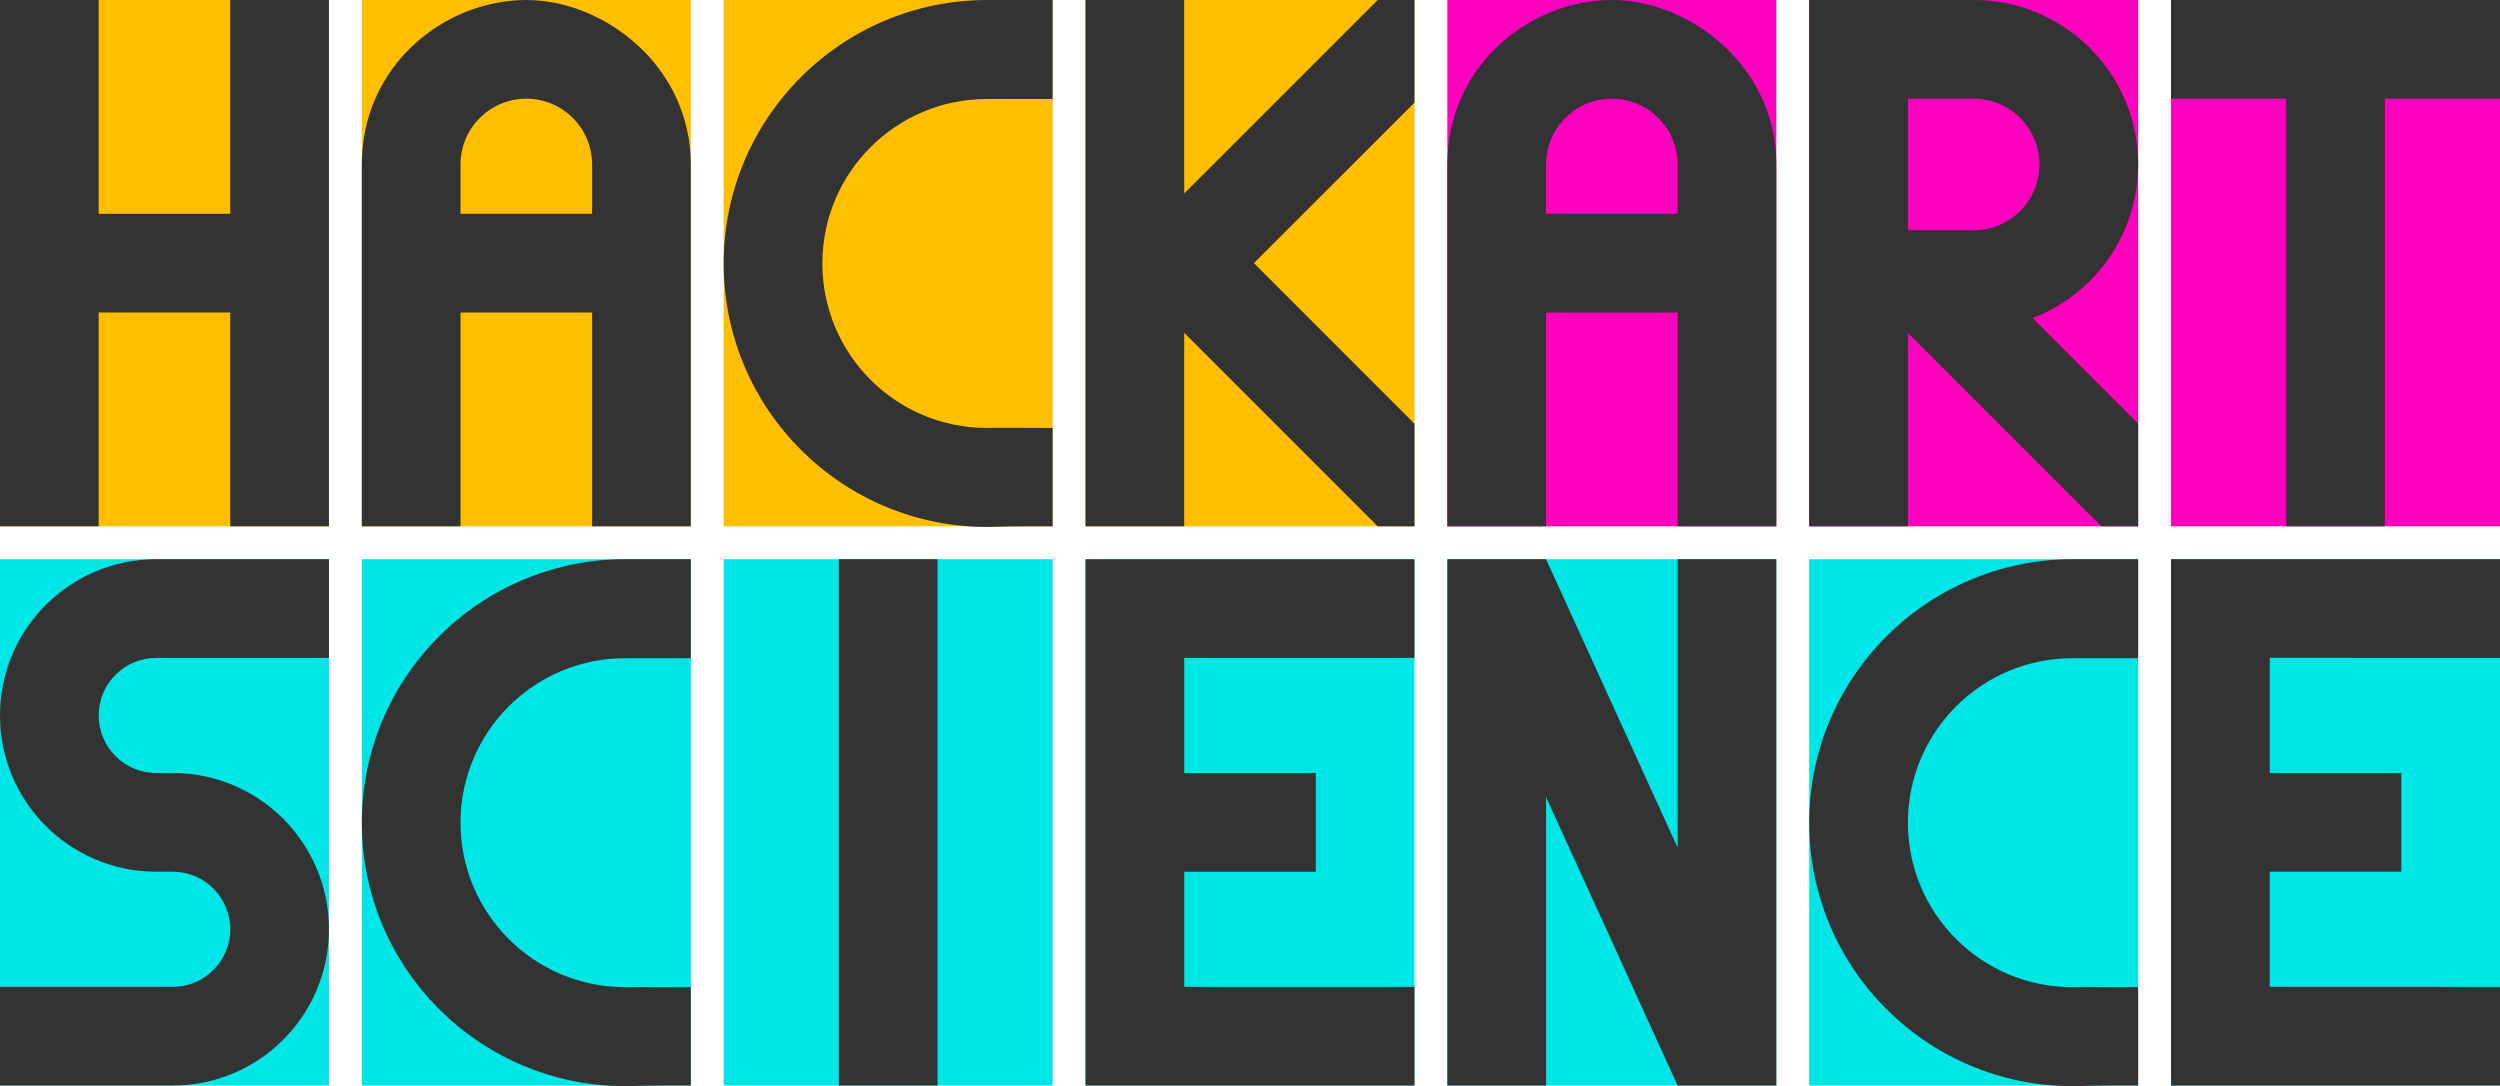
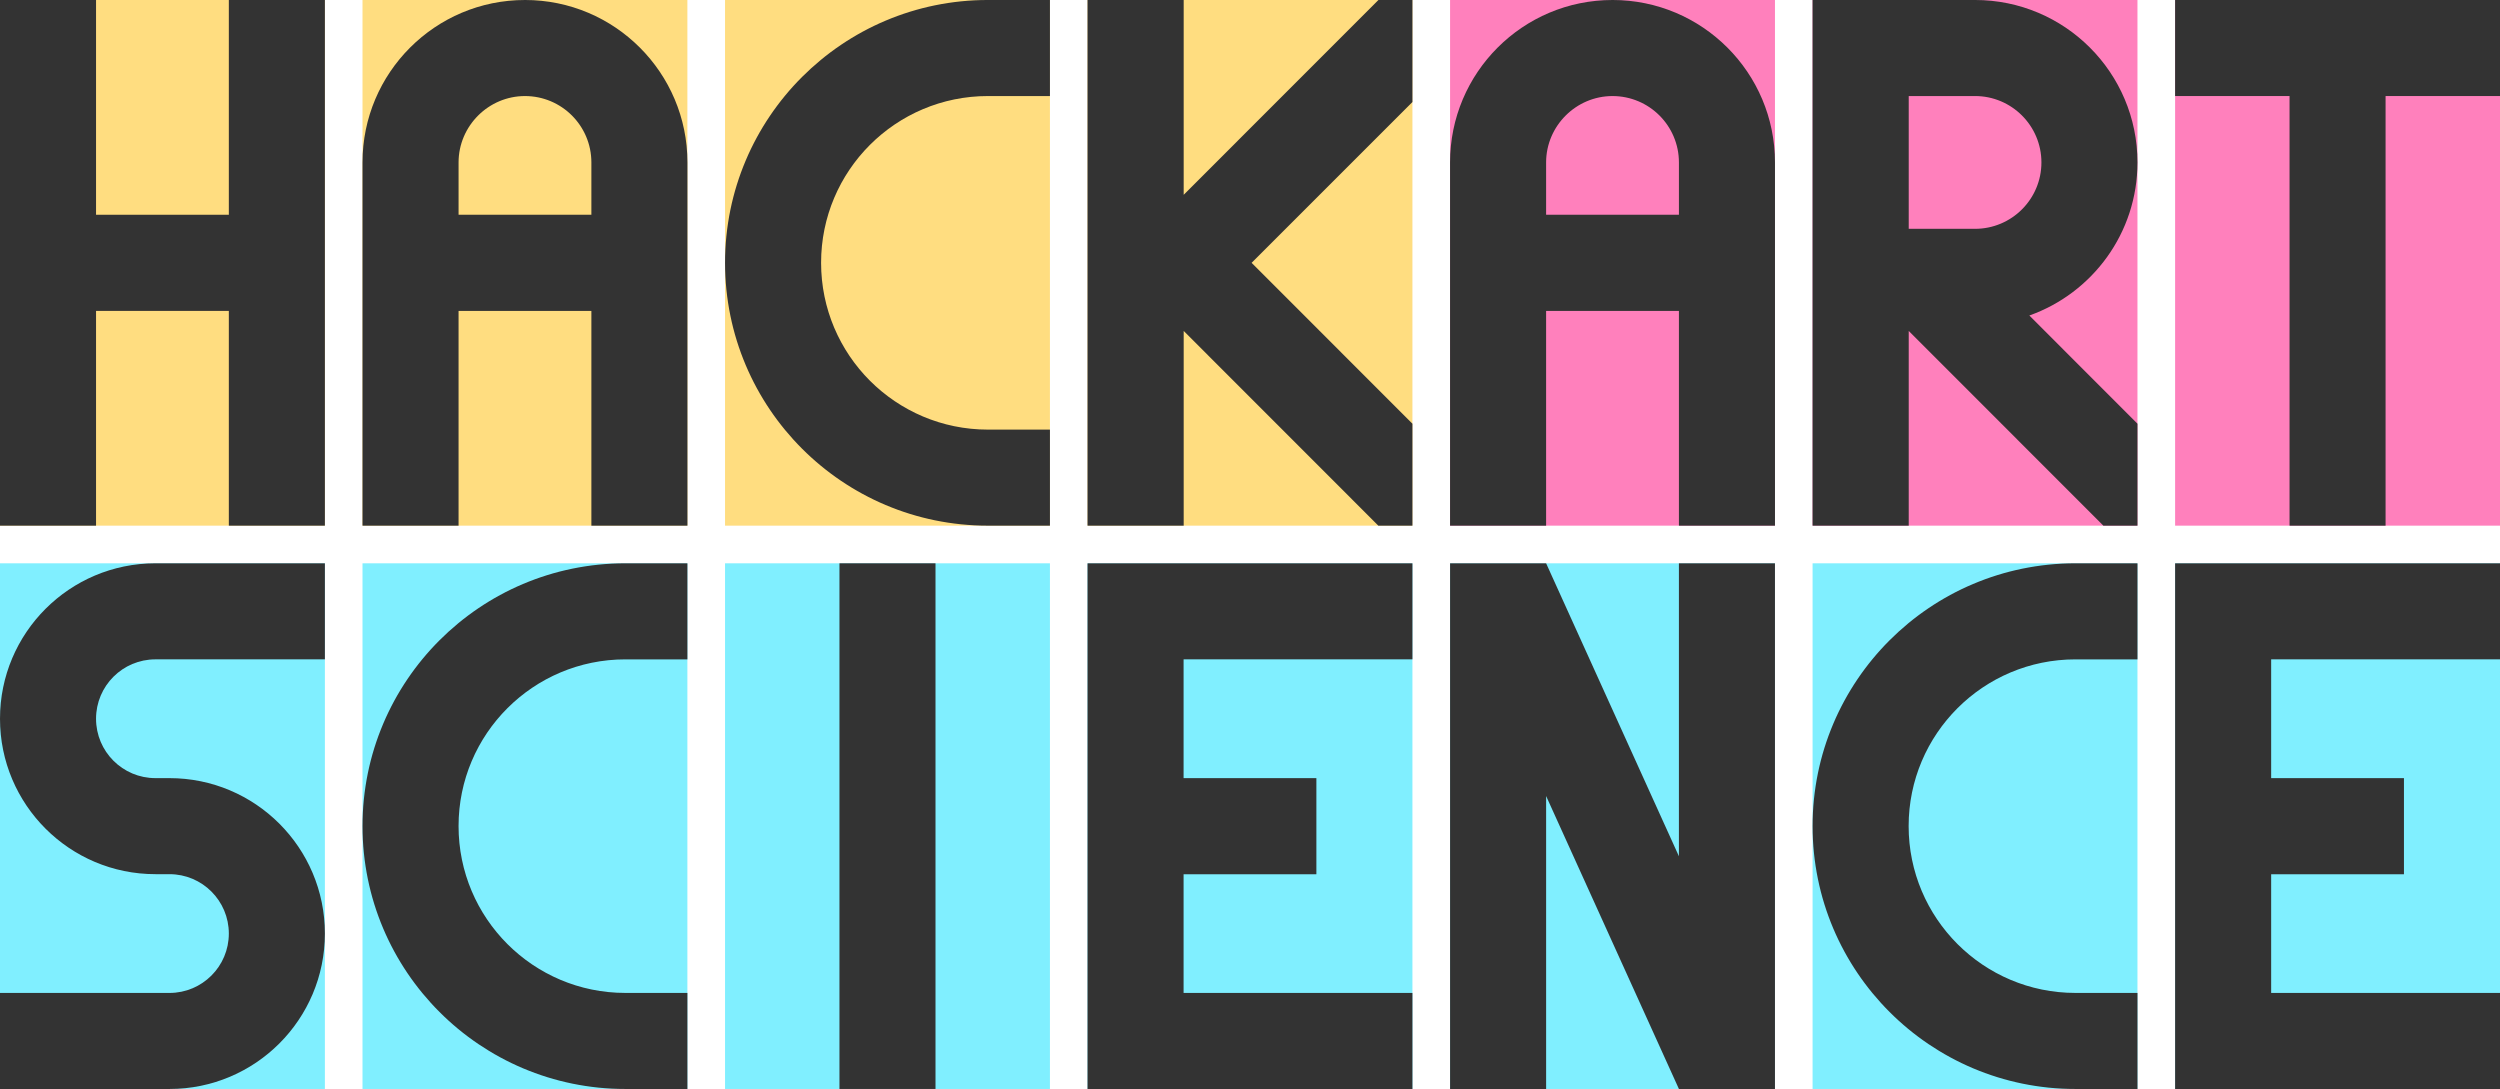
- <svg xmlns="http://www.w3.org/2000/svg" height="371.26" width="855" version="1.1">
-   <path d="m495,0,112.5,0,0,180-112.5,0z" fill="#ff00bf" />
-   <path d="m618.75,0,112.5,0,0,180-112.5,0z" fill="#ff00bf" />
-   <path d="m742.5,0,112.5,0,0,180-112.5,0z" fill="#ff00bf" />
-   <path d="m0,0,112.5,0,0,180-112.5,0z" fill="#ffbf00" />
-   <path d="m123.75,0,112.5,0,0,180-112.5,0z" fill="#ffbf00" />
-   <path d="m371.25,0,112.5,0,0,180-112.5,0z" fill="#ffbf00" />
-   <path d="m123.75,191.25,112.5,0,0,180-112.5,0z" fill="#00e5e5" />
-   <path d="m0,191.25,112.5,0,0,180-112.5,0z" fill="#00e5e5" />
-   <path d="m371.25,191.25,112.5,0,0,180-112.5,0z" fill="#00e5e5" />
-   <path d="m495,191.25,112.5,0,0,180-112.5,0z" fill="#00e5e5" />
-   <path d="m618.75,191.25,112.5,0,0,180-112.5,0z" fill="#00e5e5" />
-   <path d="m247.5,191.25,112.5,0,0,180-112.5,0z" fill="#00e5e5" />
-   <path d="m742.5,191.25,112.5,0,0,180-112.5,0z" fill="#00e5e5" />
-   <path d="m0,0,33.75,0,0,73.125,45,0,0-73.125l33.75,0v180l-33.75,0v-73.125h-45v73.125h-33.75z" fill="#333" />
-   <path d="m180,0c-28.125,0-56.25,22.5-56.25,56.25v123.75h33.75v-73.125h45v73.125h33.75v-123.75c0-33.75-29.73-56.25-56.25-56.25zm0,33.75c12.426,0,22.5,10.074,22.5,22.5v16.875h-45v-16.875c0-12.426,10.074-22.5,22.5-22.5z" fill="#333" />
-   <path d="m742.5,0,0,33.75,39.375,0,0,146.25,33.75,0,0-146.25,39.375,0,0-33.75z" fill="#333" />
-   <path d="m371.25,191.26,0,180,112.5,0,0-33.75-78.75-0.013,0-39.375,45,0,0-33.75-45,0,0-39.388,78.75,0.013,0-33.737z" fill="#333" />
-   <path d="m286.88,191.25,33.75,0,0,180-33.75,0z" fill="#333" />
-   <path d="m371.25,0,0,180,33.75,0,0-66.156,66.156,66.156,12.594,0,0-35.094l-54.91-54.91,54.91-54.906v-35.094h-12.59l-66.16,66.156v-66.156z" fill="#333" />
-   <path d="m551.25,0c-28.125,0-56.25,22.5-56.25,56.25v123.75h33.75v-73.125h45v73.125h33.75v-123.75c0-33.75-29.734-56.25-56.25-56.25zm0,33.75c12.426,0,22.5,10.074,22.5,22.5v16.875h-45v-16.875c0-12.426,10.074-22.5,22.5-22.5z" fill="#333" />
-   <path d="m618.75,0,0,180,33.75,0,0-66.125,66.125,66.125,12.625,0,0-35.125-36.094-36.094c21.12-8.11,36.1-28.577,36.1-52.54,0-31.066-25.18-56.25-56.25-56.25zm33.75,33.75,22.5,0c12.426,0,22.5,10.074,22.5,22.5s-10.074,22.5-22.5,22.5h-22.5z" fill="#333" />
-   <path d="m742.5,191.25,0,180,112.5,0,0-33.75-78.75-0.013,0-39.375,45,0,0-33.75-45,0,0-39.388,78.75,0.013,0-33.737z" fill="#333" />
-   <path d="m708.75,191.25c-49.711,0.068-90,40.399-90,90.125,0,49.768,40.356,90.094,90.125,90.094,7.39-0.278,22.375-0.219,22.375-0.219v-33.641s-22.5-0.109-22.5,0c-31.066,0-56.25-25.184-56.25-56.25s25.184-56.25,56.25-56.25h22.5v-33.859h-22.375z" fill="#333" />
-   <path d="m247.5,0,112.5,0,0,180-112.5,0z" fill="#ffbf00" />
-   <path d="m337.5,0c-49.711,0.068-90,40.399-90,90.125,0,49.768,40.356,90.094,90.125,90.094,7.39-0.278,22.375-0.219,22.375-0.219v-33.641s-22.5-0.109-22.5,0c-31.066,0-56.25-25.184-56.25-56.25s25.184-56.25,56.25-56.25h22.5v-33.859h-22.375z" fill="#333" />
-   <path d="m213.75,191.25c-49.711,0.068-90,40.399-90,90.125,0,49.768,40.356,90.094,90.125,90.094,7.39-0.278,22.375-0.219,22.375-0.219v-33.641s-22.5-0.109-22.5,0c-31.066,0-56.25-25.184-56.25-56.25s25.184-56.25,56.25-56.25h22.5v-33.859h-22.375z" fill="#333" />
-   <path d="m495,191.25,0,180,33.75,0,0-98.656,45,98.656,10.594,0,11.906,0,11.25,0,0-180-33.75,0,0,98.656-45-98.656-10.594,0-11.906,0-11.25,0z" fill="#333" />
-   <path d="M53.438,191.25c-29.513,0-53.438,23.92-53.438,53.44,0,29.51,23.925,53.43,53.438,53.43h5.625c10.873,0,19.688,8.814,19.688,19.688,0,10.873-8.814,19.688-19.688,19.688h-59.063v33.75h59.062c29.513,0,53.438-23.925,53.438-53.438s-23.925-53.438-53.438-53.438h-5.625c-10.873,0.01-19.687-8.81-19.687-19.68,0-10.88,8.814-19.69,19.688-19.69h59.062v-33.75h-59.062z" fill="#333" />
+ <svg xmlns="http://www.w3.org/2000/svg" height="335.19" width="769.51" version="1.1">
+   <path d="m0,173.39,100,0,0,161.8-100,0z" fill="#80efff" />
+   <path d="m111.58,173.39,100,0,0,161.8-100,0z" fill="#80efff" />
+   <path d="m223.17,173.39,100,0,0,161.8-100,0z" fill="#80efff" />
+   <path d="m334.75,173.39,100,0,0,161.8-100,0z" fill="#80efff" />
+   <path d="m446.34,173.39,100,0,0,161.8-100,0z" fill="#80efff" />
+   <path d="m557.92,173.39,100,0,0,161.8-100,0z" fill="#80efff" />
+   <path d="m669.51,173.39,100,0,0,161.8-100,0z" fill="#80efff" />
+   <path d="m0,0,100,0,0,161.8-100,0z" fill="#ffdd80" />
+   <path d="m111.58,0,100,0,0,161.8-100,0z" fill="#ffdd80" />
+   <path d="m223.17,0,100,0,0,161.8-100,0z" fill="#ffdd80" />
+   <path d="m334.75,0,100,0,0,161.8-100,0z" fill="#ffdd80" />
+   <path d="m446.34,0,100,0,0,161.8-100,0z" fill="#ff80bc" />
+   <path d="m557.92,0,100,0,0,161.8-100,0z" fill="#ff80bc" />
+   <path d="m669.51,0,100,0,0,161.8-100,0z" fill="#ff80bc" />
+   <path d="m0,0,0,161.8,29.562,0,0-66.103,40.875,0,0,66.103,29.562,0,0-161.8-29.562,0,0,66.103-40.875,0v-66.103h-29.562z" fill="#333" />
+   <path d="m161.59,0c-27.618,0-50.007,22.389-50.007,50.007v111.8h29.566v-66.103h40.88v66.103h29.566v-111.8c0-27.621-22.39-50.01-50.01-50.01zm0,29.566c11.289,0,20.44,9.151,20.44,20.44v16.096h-40.88v-16.096c0-11.252,9.229-20.44,20.44-20.44z" fill="#333" />
+   <path d="m334.75,0,0,161.8,29.594,0,0-59.934,59.906,59.934,10.5,0,0-31.373-49.5-49.528,49.5-49.497,0-31.404-10.469,0-59.938,59.965,0-59.965-29.594,0z" fill="#333" />
+   <path d="m496.34,0c-27.618,0-50.007,22.389-50.007,50.007v111.8h29.566v-66.103h40.88v66.103h29.566v-111.8c0-27.621-22.39-50.01-50.01-50.01zm0,29.566c11.289,0,20.44,9.151,20.44,20.44v16.096h-40.88v-16.096c0-11.252,9.229-20.44,20.44-20.44z" fill="#333" />
+   <path d="m557.92,0,0,161.8,29.594,0,0-59.934,59.906,59.934,10.5,0,0-31.373-33.281-33.311c19.389-6.88,33.281-25.375,33.281-47.122,0-27.613-22.386-49.997-50-49.997zm29.594,29.561,19.906,0h0.5c11.287,0,20.438,9.15,20.438,20.436,0,11.287-9.15,20.436-20.438,20.436h-20.406z" fill="#333" />
+   <path d="m669.51,0,0,29.561,35.219,0,0,132.24,29.562,0,0-132.24,35.219,0,0-29.561z" fill="#333" />
+   <rect height="161.8" width="29.562" y="173.39" x="258.39" fill="#333" />
+   <path d="m334.75,173.39,0,161.8,100,0,0-29.561-70.438,0,0-36.529,40.875,0,0-29.592-40.875,0,0-36.56,70.438,0,0-29.561z" fill="#333" />
+   <path d="m47.844,173.39c-26.422,0-47.844,21.421-47.844,47.841s21.422,47.841,47.844,47.841h4.312c10.096,0,18.281,8.185,18.281,18.28s-8.185,18.28-18.281,18.28h-52.156v29.561h52.156c26.422,0,47.844-21.421,47.844-47.841s-21.422-47.841-47.844-47.841h-4.312c-10.096,0-18.281-8.185-18.281-18.28s8.185-18.28,18.281-18.28h52.156v-29.561h-52.156z" fill="#333" />
+   <path d="m446.34,335.19,0-161.8,29.562,0,40.875,90.173,0-90.173,29.562,0,0,161.8-29.562,0-40.875-90.169,0,90.174z" fill="#333" />
+   <path d="m669.51,173.39,0,161.8,100,0,0-29.561-70.438,0,0-36.529,40.875,0,0-29.592-40.875,0,0-36.56,70.438,0,0-29.561z" fill="#333" />
+   <path d="m304.08-0.003c-44.675,0-80.906,36.231-80.906,80.886,0,44.687,36.226,80.917,80.906,80.917,0.021,0,0.043,0,0.062,0h19.031v-29.566h-19.031c-0.021,0-0.041,0-0.062,0-28.354,0-51.344-22.993-51.344-51.351s22.99-51.319,51.344-51.319c0.021,0,0.041-0,0.062,0h19.031v-29.566h-19.031c-0.021-0-0.043,0-0.062,0z" fill="#333" />
+   <path d="m192.49,173.39c-44.675,0-80.906,36.231-80.906,80.886,0,44.687,36.226,80.917,80.906,80.917,0.021,0,0.043,0,0.062,0h19.031v-29.566h-19.031c-0.021,0-0.041,0-0.062,0-28.354,0-51.344-22.993-51.344-51.351s22.99-51.319,51.344-51.319c0.021,0,0.041-0,0.062,0h19.031v-29.566h-19.031c-0.021-0-0.043,0-0.062,0z" fill="#333" />
+   <path d="m638.83,173.39c-44.675,0-80.906,36.231-80.906,80.886,0,44.687,36.226,80.917,80.906,80.917,0.021,0,0.043,0,0.062,0h19.031v-29.566h-19.031c-0.021,0-0.041,0-0.062,0-28.354,0-51.344-22.993-51.344-51.351s22.99-51.319,51.344-51.319c0.021,0,0.041-0,0.062,0h19.031v-29.566h-19.031c-0.021-0-0.043,0-0.062,0z" fill="#333" />
</svg>
